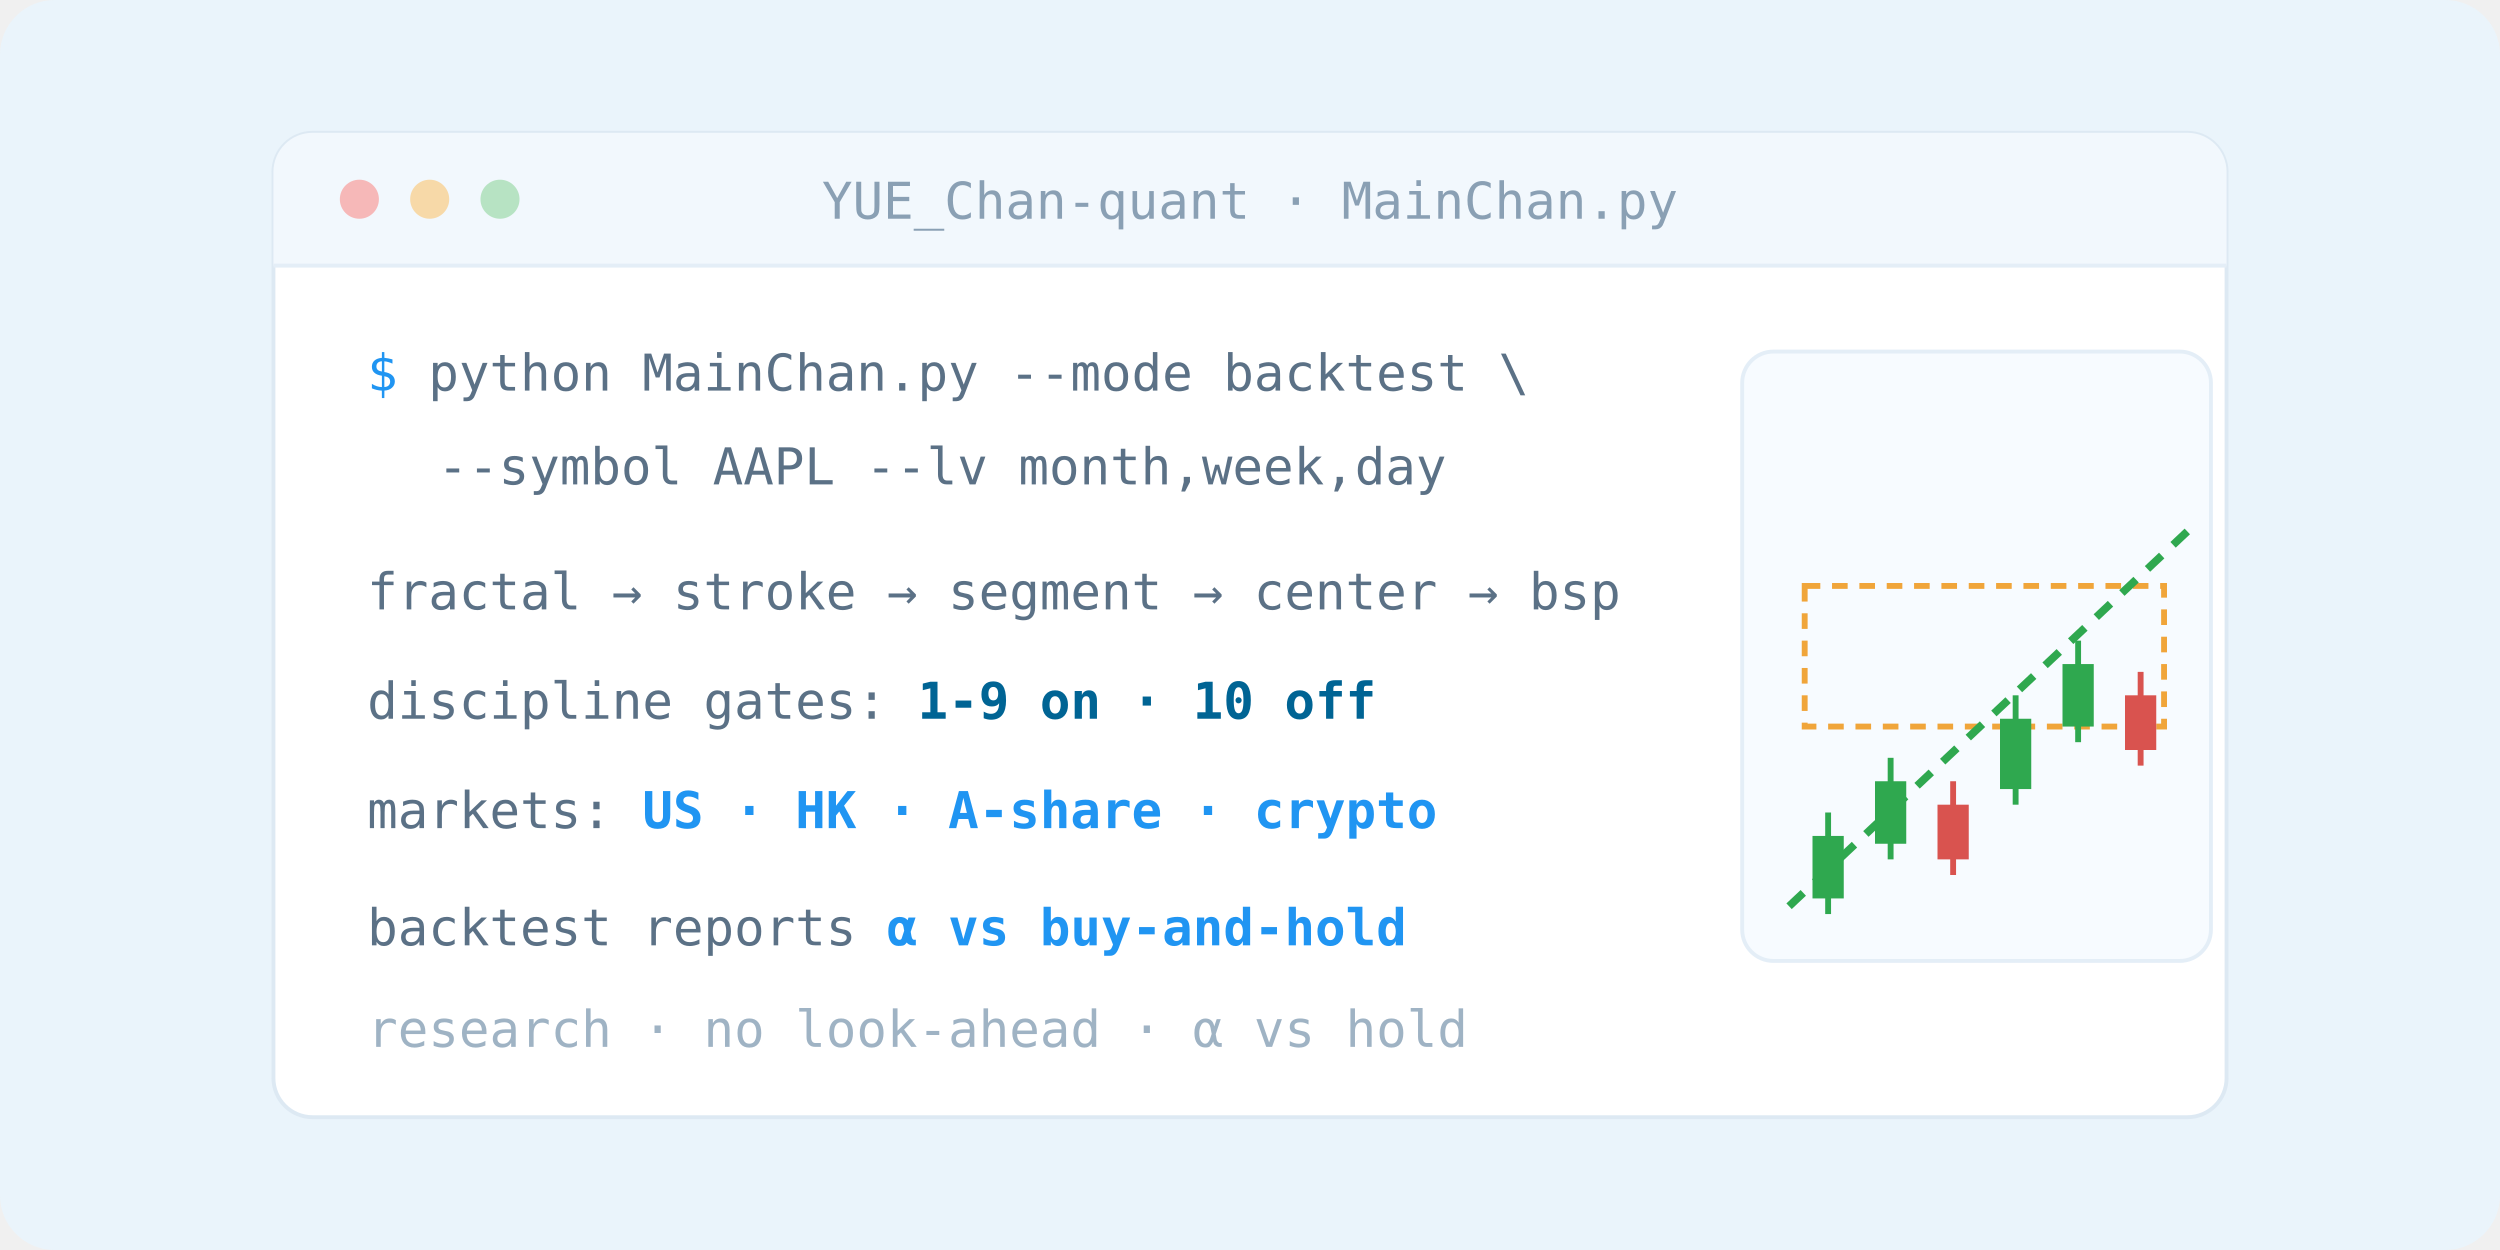
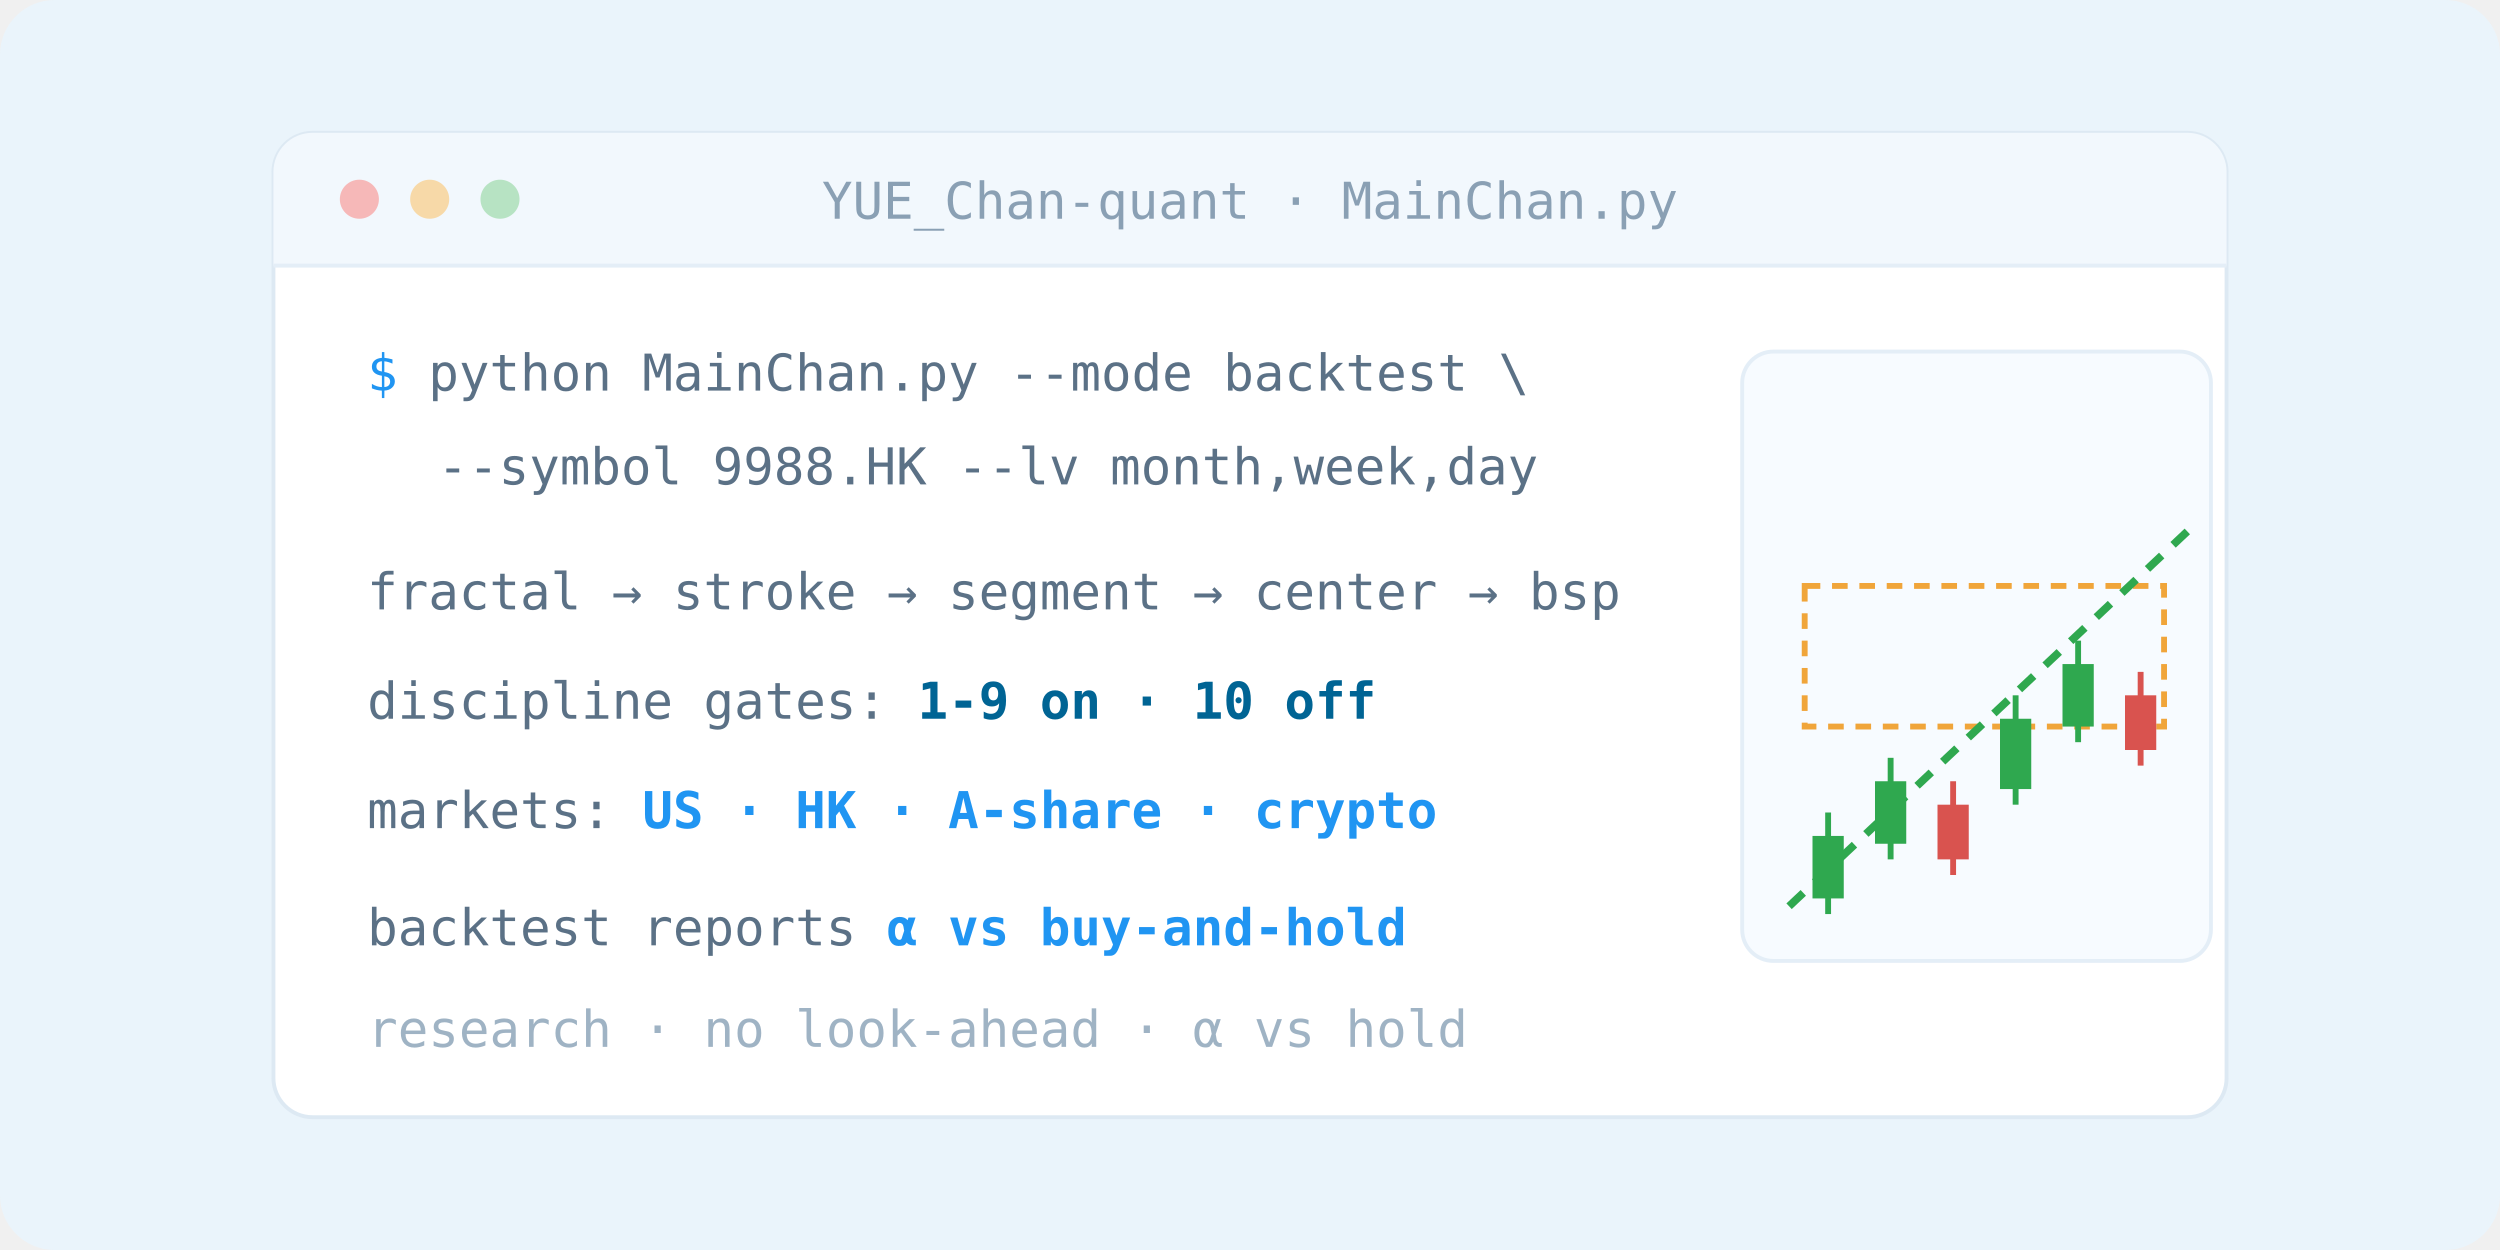
<svg xmlns="http://www.w3.org/2000/svg" width="640" height="320" viewBox="0 0 640 320">
  <rect width="640" height="320" rx="14" fill="#eaf4fb" />
  <rect x="70" y="34" width="500" height="252" rx="10" fill="#ffffff" stroke="#dde9f3" />
  <path d="M70 44a10 10 0 0 1 10-10h480a10 10 0 0 1 10 10v24H70z" fill="#f2f8fd" />
  <line x1="70" y1="68" x2="570" y2="68" stroke="#e4eef7" />
  <circle cx="92" cy="51" r="5" fill="#f6b8b8" />
  <circle cx="110" cy="51" r="5" fill="#f7d9a8" />
  <circle cx="128" cy="51" r="5" fill="#b7e3c3" />
  <text x="320" y="56" text-anchor="middle" font-family="Consolas, Menlo, monospace" font-size="13" fill="#8aa0b4">YUE_Chan-quant · MainChan.py</text>
  <g font-family="Consolas, Menlo, monospace" font-size="13">
    <text x="94" y="100" fill="#5b7186">
      <tspan fill="#2095f2">$</tspan> python MainChan.py --mode backtest \</text>
-     <text x="112" y="124" fill="#5b7186">--symbol AAPL --lv month,week,day</text>
+     <text x="112" y="124" fill="#5b7186">--symbol 9988.HK --lv month,week,day</text>
    <text x="94" y="156" fill="#5b7186">fractal → stroke → segment → center → bsp</text>
    <text x="94" y="184" fill="#5b7186">discipline gates: <tspan fill="#006494" font-weight="bold">1-9 on · 10 off</tspan>
    </text>
    <text x="94" y="212" fill="#5b7186">markets: <tspan fill="#2095f2" font-weight="bold">US · HK · A-share · crypto</tspan>
    </text>
    <text x="94" y="242" fill="#5b7186">backtest reports <tspan fill="#2095f2" font-weight="bold">α vs buy-and-hold</tspan>
    </text>
    <text x="94" y="268" fill="#9fb3c4">research · no look-ahead · α vs hold</text>
  </g>
  <g transform="translate(452,96)">
    <rect x="-6" y="-6" width="120" height="156" rx="8" fill="#f7fbff" stroke="#e4eef7" />
    <rect x="10" y="54" width="92" height="36" fill="none" stroke="#f0a53a" stroke-width="1.5" stroke-dasharray="4 3" />
    <g stroke-width="1.5">
      <line x1="16" y1="112" x2="16" y2="138" stroke="#2fa84f" />
      <rect x="12" y="118" width="8" height="16" fill="#2fa84f" />
      <line x1="32" y1="98" x2="32" y2="124" stroke="#2fa84f" />
      <rect x="28" y="104" width="8" height="16" fill="#2fa84f" />
      <line x1="48" y1="104" x2="48" y2="128" stroke="#d9534f" />
      <rect x="44" y="110" width="8" height="14" fill="#d9534f" />
      <line x1="64" y1="82" x2="64" y2="110" stroke="#2fa84f" />
      <rect x="60" y="88" width="8" height="18" fill="#2fa84f" />
      <line x1="80" y1="68" x2="80" y2="94" stroke="#2fa84f" />
      <rect x="76" y="74" width="8" height="16" fill="#2fa84f" />
      <line x1="96" y1="76" x2="96" y2="100" stroke="#d9534f" />
      <rect x="92" y="82" width="8" height="14" fill="#d9534f" />
    </g>
    <line x1="6" y1="136" x2="108" y2="40" stroke="#2fa84f" stroke-width="2" stroke-dasharray="5 4" />
  </g>
</svg>
